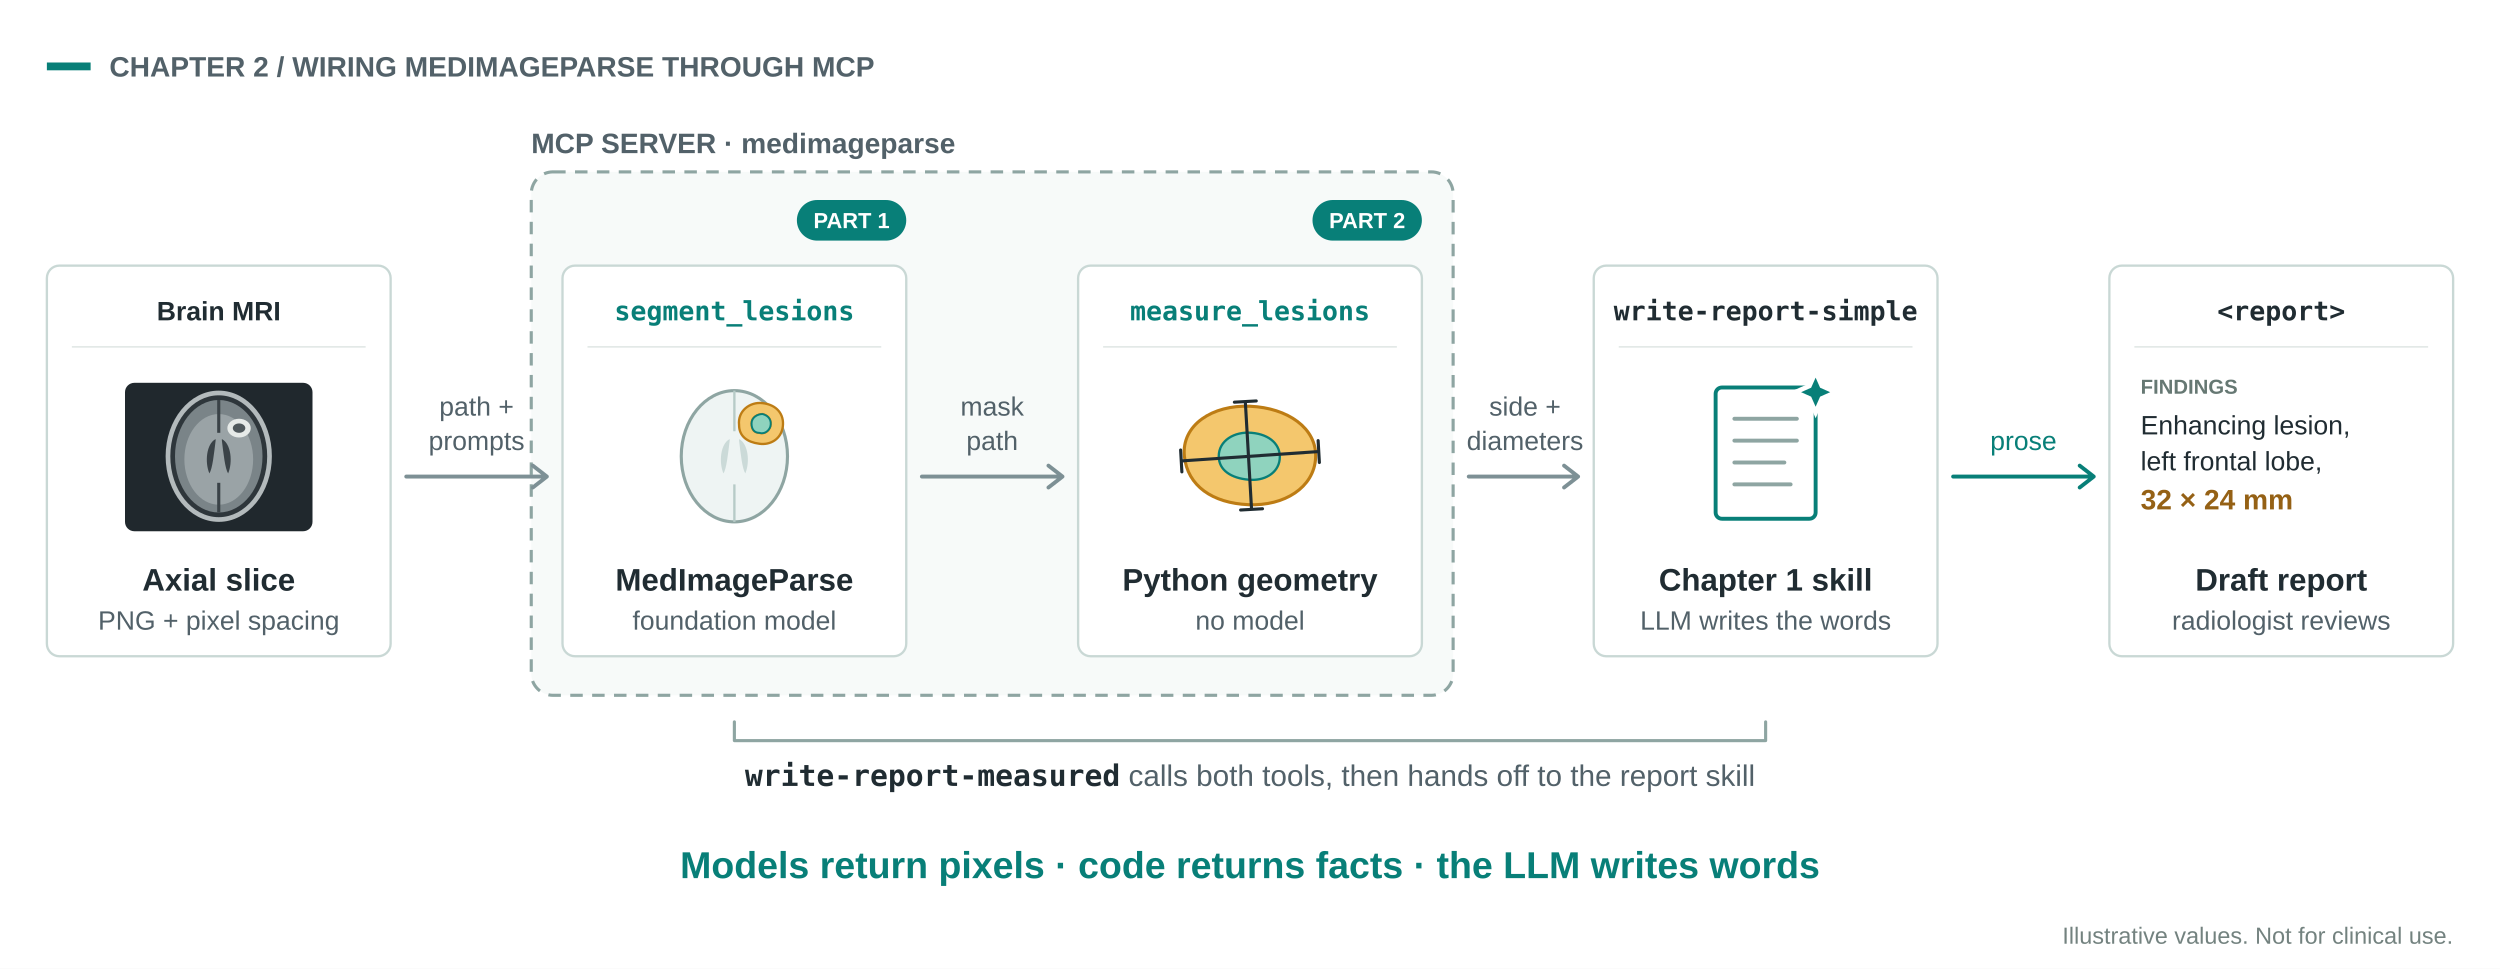
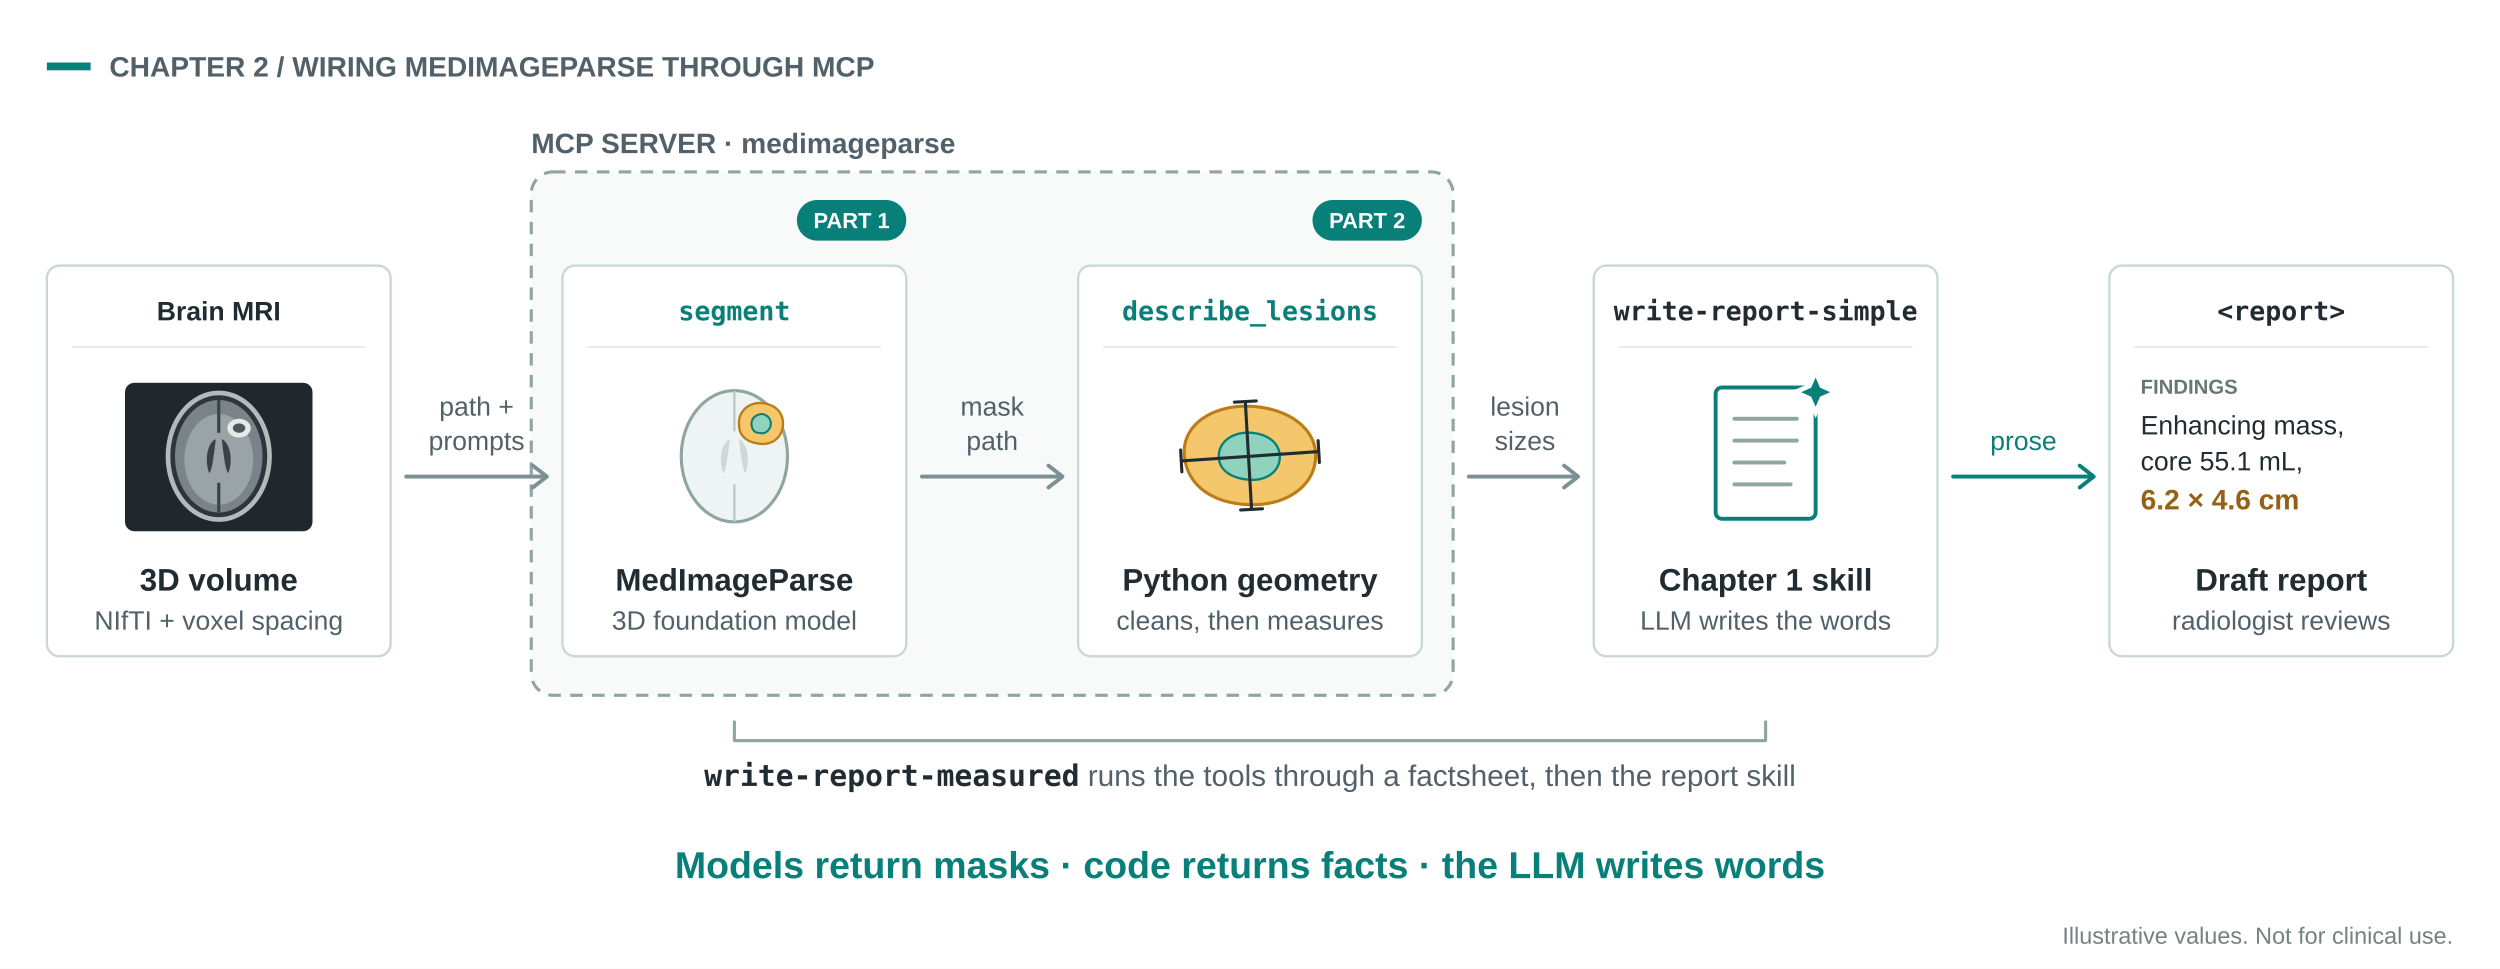
<svg xmlns="http://www.w3.org/2000/svg" width="1600" height="620" viewBox="0 0 1600 620" role="img" aria-labelledby="title description">
  <rect width="1600" height="620" fill="#FFFFFF" />
  <g font-family="Aptos, Segoe UI, Arial, sans-serif" letter-spacing="0">
    <rect x="30" y="40" width="28" height="5" fill="#087F78" />
    <text x="70" y="49" font-size="18" font-weight="700" fill="#526169">CHAPTER 2 / WIRING MEDIMAGEPARSE THROUGH MCP</text>
    <text x="340" y="98" font-size="18" font-weight="700" fill="#526169">MCP SERVER · medimageparse</text>
    <rect x="340" y="110" width="590" height="335" rx="14" fill="#F7FAF9" stroke="#8EA5A2" stroke-width="2" stroke-dasharray="8 6" />
    <g font-size="14" font-weight="700" fill="#FFFFFF" text-anchor="middle">
      <rect x="510" y="128" width="70" height="26" rx="13" fill="#087F78" />
      <text x="545" y="146">PART 1</text>
      <rect x="840" y="128" width="70" height="26" rx="13" fill="#087F78" />
      <text x="875" y="146">PART 2</text>
    </g>
    <g fill="#FFFFFF" stroke="#C9D8D5" stroke-width="1.5">
      <rect x="30" y="170" width="220" height="250" rx="8" />
      <rect x="360" y="170" width="220" height="250" rx="8" />
      <rect x="690" y="170" width="220" height="250" rx="8" />
      <rect x="1020" y="170" width="220" height="250" rx="8" />
      <rect x="1350" y="170" width="220" height="250" rx="8" />
    </g>
    <g stroke="#E0E7E5" stroke-width="1">
      <path d="M46 222 H234 M376 222 H564 M706 222 H894 M1036 222 H1224 M1366 222 H1554" />
    </g>
    <g text-anchor="middle" font-size="17" font-weight="700">
      <text x="140" y="205" fill="#202C32">Brain MRI</text>
-       <text x="470" y="205" fill="#087F78" font-family="Cascadia Mono, Consolas, monospace">segment_lesions</text>
-       <text x="800" y="205" fill="#087F78" font-family="Cascadia Mono, Consolas, monospace">measure_lesions</text>
+       <text x="470" y="205" fill="#087F78" font-family="Cascadia Mono, Consolas, monospace">segment</text>
+       <text x="800" y="205" fill="#087F78" font-family="Cascadia Mono, Consolas, monospace">describe_lesions</text>
      <text x="1130" y="205" fill="#202C32" font-family="Cascadia Mono, Consolas, monospace">write-report-simple</text>
      <text x="1460" y="205" fill="#202C32" font-family="Cascadia Mono, Consolas, monospace">&lt;report&gt;</text>
    </g>
    <rect x="80" y="245" width="120" height="95" rx="6" fill="#20282D" />
    <ellipse cx="140" cy="292" rx="34" ry="42" fill="#B3BABC" />
    <ellipse cx="140" cy="292" rx="31" ry="39" fill="#2E363B" />
    <ellipse cx="140" cy="292" rx="28" ry="36" fill="#7A8488" />
    <ellipse cx="140" cy="294" rx="22" ry="29" fill="#9AA3A6" />
    <path d="M140 256 V277 M140 309 V328" stroke="#3A4247" stroke-width="2" />
    <path d="M138 281 C132 284 131 296 134 303 C136 300 137 290 138 282 Z" fill="#3A4247" />
    <path d="M142 281 C148 284 149 296 146 303 C144 300 143 290 142 282 Z" fill="#3A4247" />
    <ellipse cx="153" cy="274" rx="7.5" ry="6" fill="#E6EAE8" />
    <ellipse cx="153" cy="274" rx="4" ry="3" fill="#4F585C" />
    <ellipse cx="470" cy="292" rx="34" ry="42" fill="#EEF4F3" stroke="#8EA5A2" stroke-width="2" />
    <path d="M470 250 V276 M470 310 V334" stroke="#B7CBC7" stroke-width="1.5" />
    <path d="M467 281 C461 284 460 296 463 303 C465 300 466 290 467 282 Z" fill="#CBDAD8" />
    <path d="M473 281 C479 284 480 296 477 303 C475 300 474 290 473 282 Z" fill="#CBDAD8" />
    <path d="M473 272 C472 263 480 257 488 258 C497 259 502 265 501 273 C500 281 493 285 486 284 C478 283 473 279 473 272 Z M481 271 C481 267 485 265 488 265 C492 266 494 269 493 273 C492 276 489 278 486 277 C483 277 481 275 481 271 Z" fill="#F4C76D" fill-rule="evenodd" stroke="#BD7C14" stroke-width="1.5" />
    <path d="M481 271 C481 267 485 265 488 265 C492 266 494 269 493 273 C492 276 489 278 486 277 C483 277 481 275 481 271 Z" fill="#8FD3BE" stroke="#087F78" stroke-width="1.2" />
    <path d="M758 292 C756 272 776 259 800 260 C824 261 843 274 842 293 C841 312 822 324 799 323 C776 322 760 311 758 292 Z" fill="#F4C76D" stroke="#BD7C14" stroke-width="2" />
    <path d="M780 292 C780 282 790 276 801 277 C813 278 820 285 819 294 C818 303 809 308 799 307 C788 306 780 301 780 292 Z" fill="#8FD3BE" stroke="#087F78" stroke-width="1.5" />
    <g fill="none" stroke="#202C32" stroke-width="2" stroke-linecap="round">
      <path d="M756 295 L844 289 M755.6 288 L756.4 302 M843.6 282 L844.4 296" />
      <path d="M797 257 L801 326 M790 257.4 L804 256.6 M794 326.4 L808 325.6" />
    </g>
    <rect x="1098" y="248" width="64" height="84" rx="4" fill="#FFFFFF" stroke="#087F78" stroke-width="2.5" />
    <path d="M1110 268 H1150 M1110 282 H1150 M1110 296 H1142 M1110 310 H1146" stroke="#8EA5A2" stroke-width="2.5" stroke-linecap="round" />
    <path d="M1162 238 L1166 247 L1175 251 L1166 255 L1162 264 L1158 255 L1149 251 L1158 247 Z" fill="#087F78" stroke="#FFFFFF" stroke-width="3" />
    <g font-size="13" font-weight="700" fill="#667873">
      <text x="1370" y="252">FINDINGS</text>
    </g>
    <g font-size="17" fill="#202C32">
-       <text x="1370" y="278">Enhancing lesion,</text>
-       <text x="1370" y="301">left frontal lobe,</text>
+       <text x="1370" y="278">Enhancing mass,</text>
+       <text x="1370" y="301">core 55.1 mL,</text>
    </g>
-     <text x="1370" y="326" font-size="18" font-weight="700" fill="#956115">32 × 24 mm</text>
+     <text x="1370" y="326" font-size="18" font-weight="700" fill="#956115">6.2 × 4.6 cm</text>
    <g text-anchor="middle">
      <g font-size="20" font-weight="700" fill="#202C32">
-         <text x="140" y="378">Axial slice</text>
+         <text x="140" y="378">3D volume</text>
        <text x="470" y="378">MedImageParse</text>
        <text x="800" y="378">Python geometry</text>
        <text x="1130" y="378">Chapter 1 skill</text>
        <text x="1460" y="378">Draft report</text>
      </g>
      <g font-size="17" fill="#526169">
-         <text x="140" y="403">PNG + pixel spacing</text>
-         <text x="470" y="403">foundation model</text>
-         <text x="800" y="403">no model</text>
+         <text x="140" y="403">NIfTI + voxel spacing</text>
+         <text x="470" y="403">3D foundation model</text>
+         <text x="800" y="403">cleans, then measures</text>
        <text x="1130" y="403">LLM writes the words</text>
        <text x="1460" y="403">radiologist reviews</text>
      </g>
    </g>
    <g fill="none" stroke="#7D9095" stroke-width="2.5" stroke-linecap="round" stroke-linejoin="round">
      <path d="M260 305 H350 M341 298 L350 305 L341 312" />
      <path d="M590 305 H680 M671 298 L680 305 L671 312" />
      <path d="M940 305 H1010 M1001 298 L1010 305 L1001 312" />
    </g>
    <path d="M1250 305 H1340 M1331 298 L1340 305 L1331 312" fill="none" stroke="#087F78" stroke-width="2.5" stroke-linecap="round" stroke-linejoin="round" />
    <g text-anchor="middle" font-size="17" fill="#526169">
      <text x="305" y="266">path +</text>
      <text x="305" y="288">prompts</text>
      <text x="635" y="266">mask</text>
      <text x="635" y="288">path</text>
-       <text x="976" y="266">side +</text>
-       <text x="976" y="288">diameters</text>
+       <text x="976" y="266">lesion</text>
+       <text x="976" y="288">sizes</text>
      <text x="1295" y="288" fill="#087F78">prose</text>
    </g>
    <path d="M470 462 V474 H1130 V462" fill="none" stroke="#8EA5A2" stroke-width="2" stroke-linecap="round" stroke-linejoin="round" />
    <text x="800" y="503" text-anchor="middle" font-size="19" fill="#526169">
-       <tspan font-family="Cascadia Mono, Consolas, monospace" font-weight="700" fill="#202C32">write-report-measured</tspan> calls both tools, then hands off to the report skill</text>
-     <text x="800" y="562" text-anchor="middle" font-size="24" font-weight="700" fill="#087F78">Models return pixels · code returns facts · the LLM writes words</text>
+       <tspan font-family="Cascadia Mono, Consolas, monospace" font-weight="700" fill="#202C32">write-report-measured</tspan> runs the tools through a factsheet, then the report skill</text>
+     <text x="800" y="562" text-anchor="middle" font-size="24" font-weight="700" fill="#087F78">Models return masks · code returns facts · the LLM writes words</text>
    <text x="1570" y="604" text-anchor="end" font-size="15" fill="#73827F">Illustrative values. Not for clinical use.</text>
  </g>
</svg>
